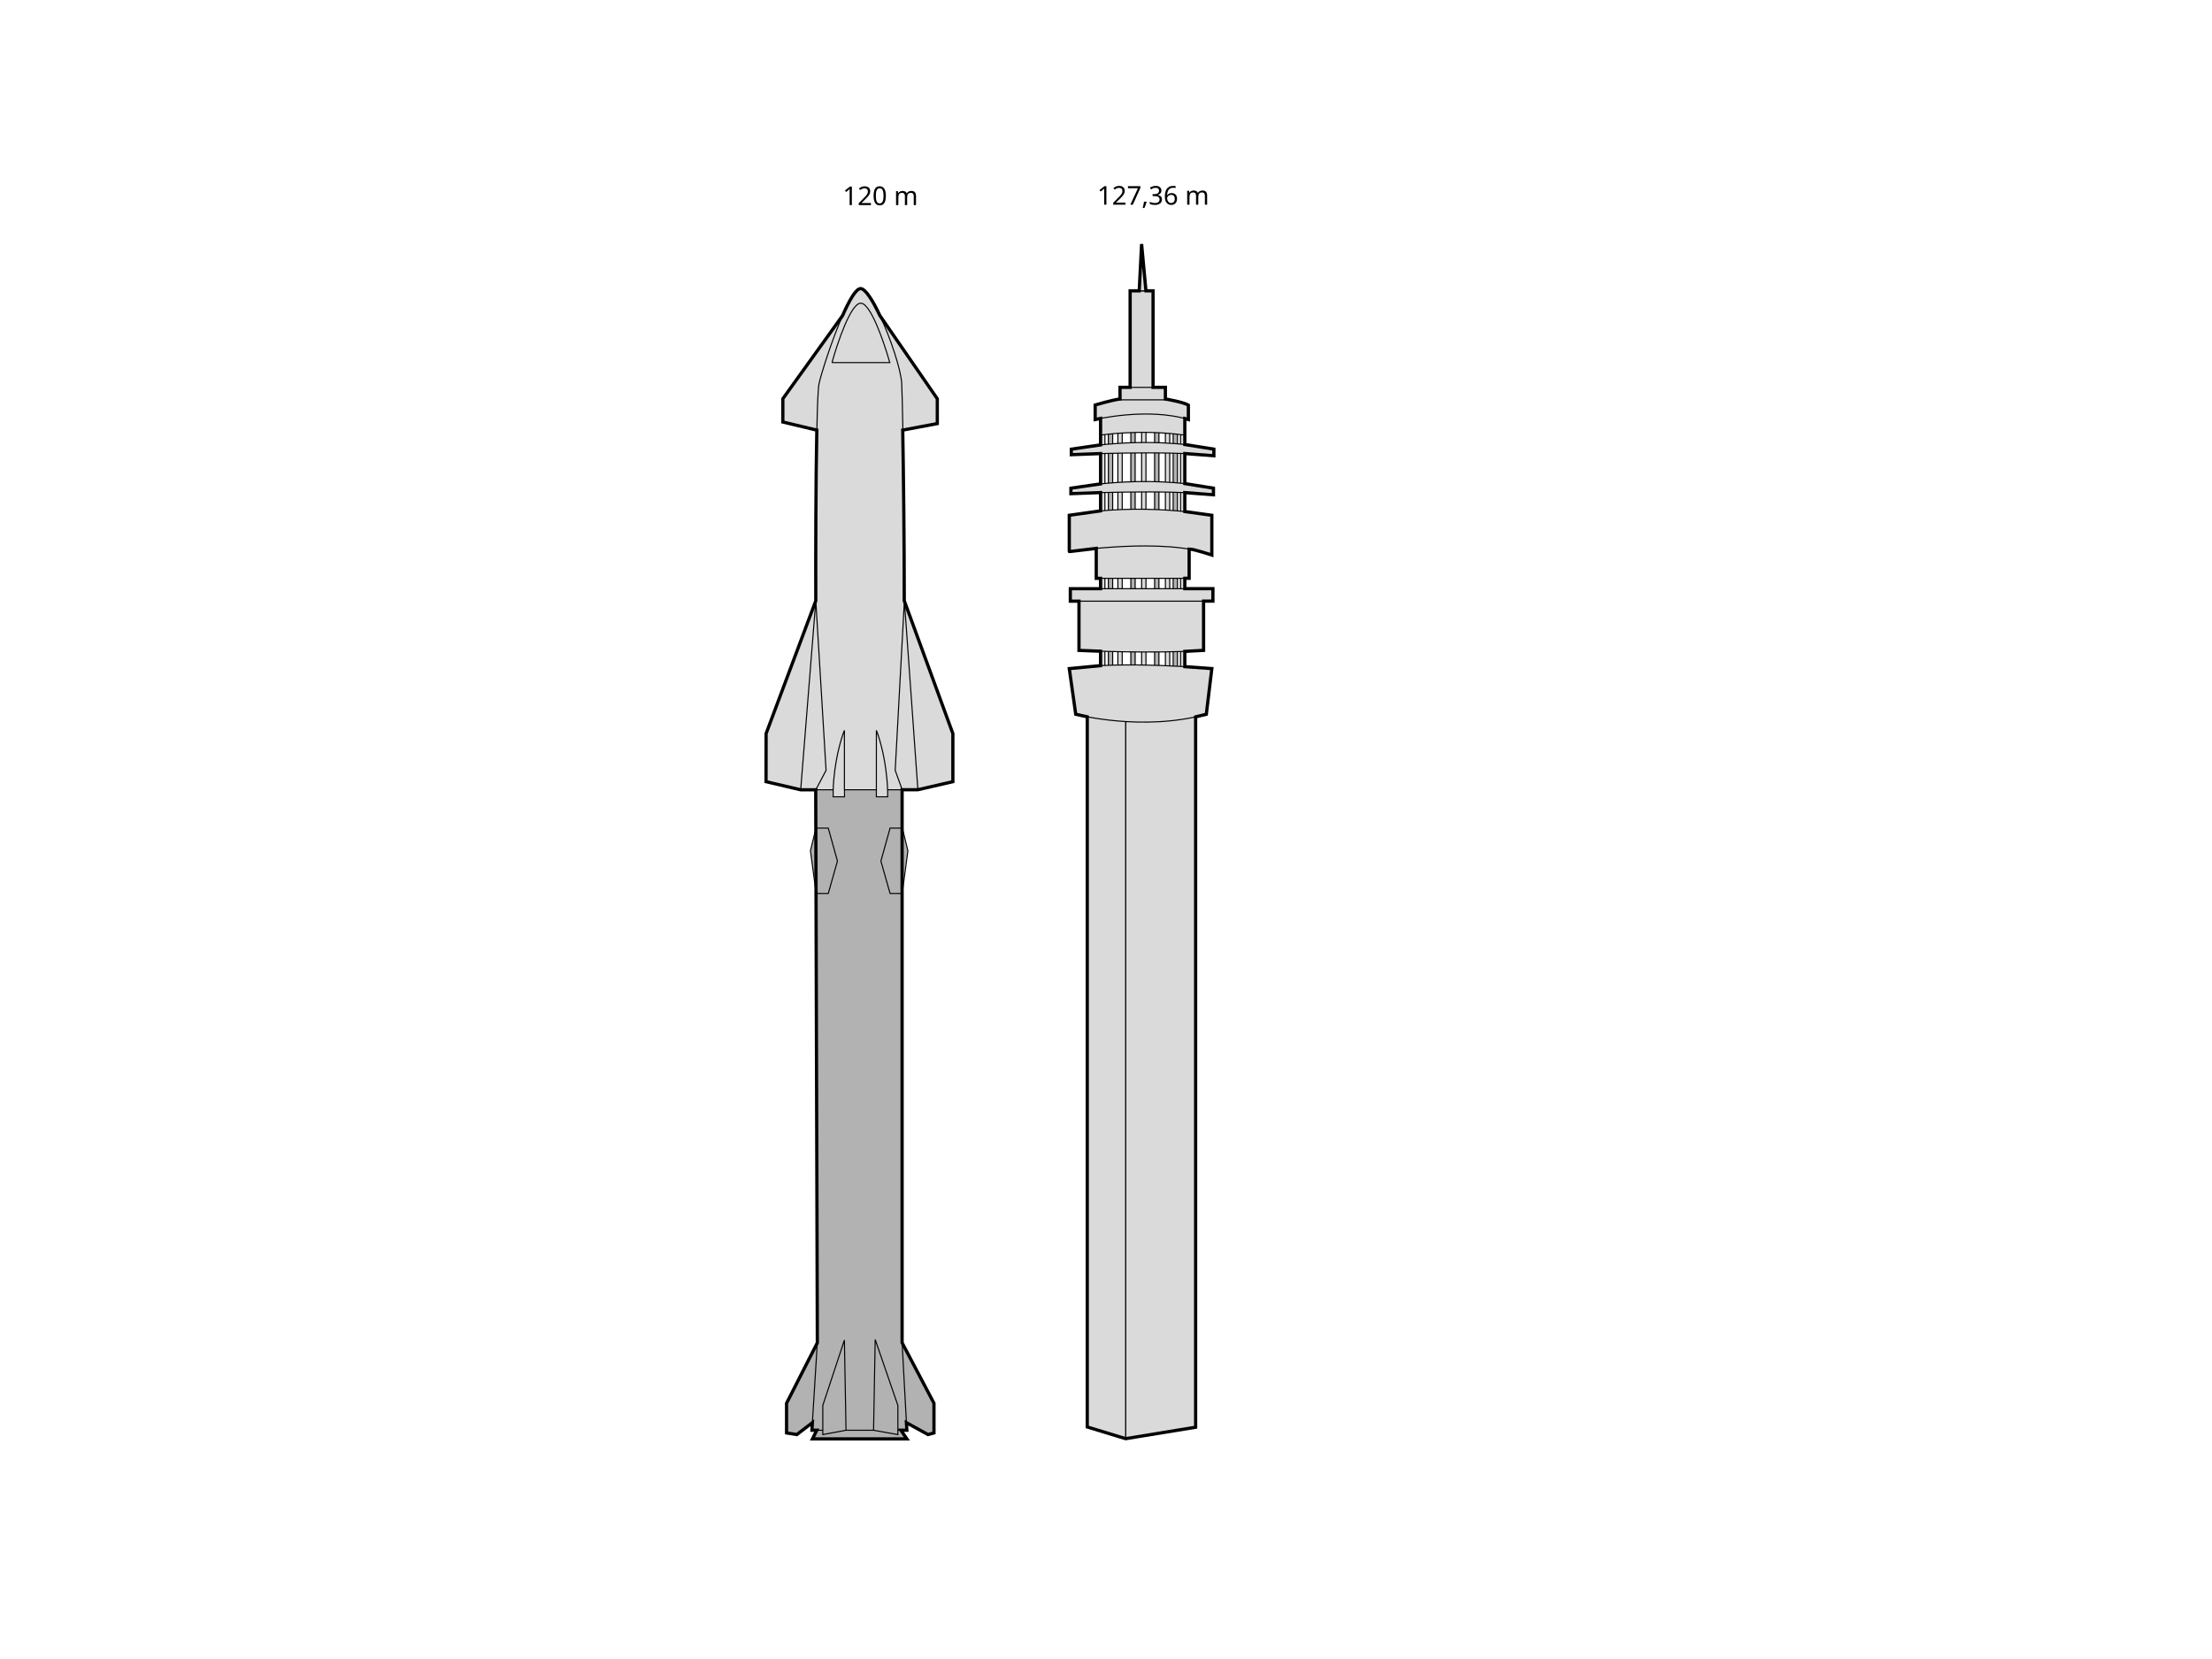
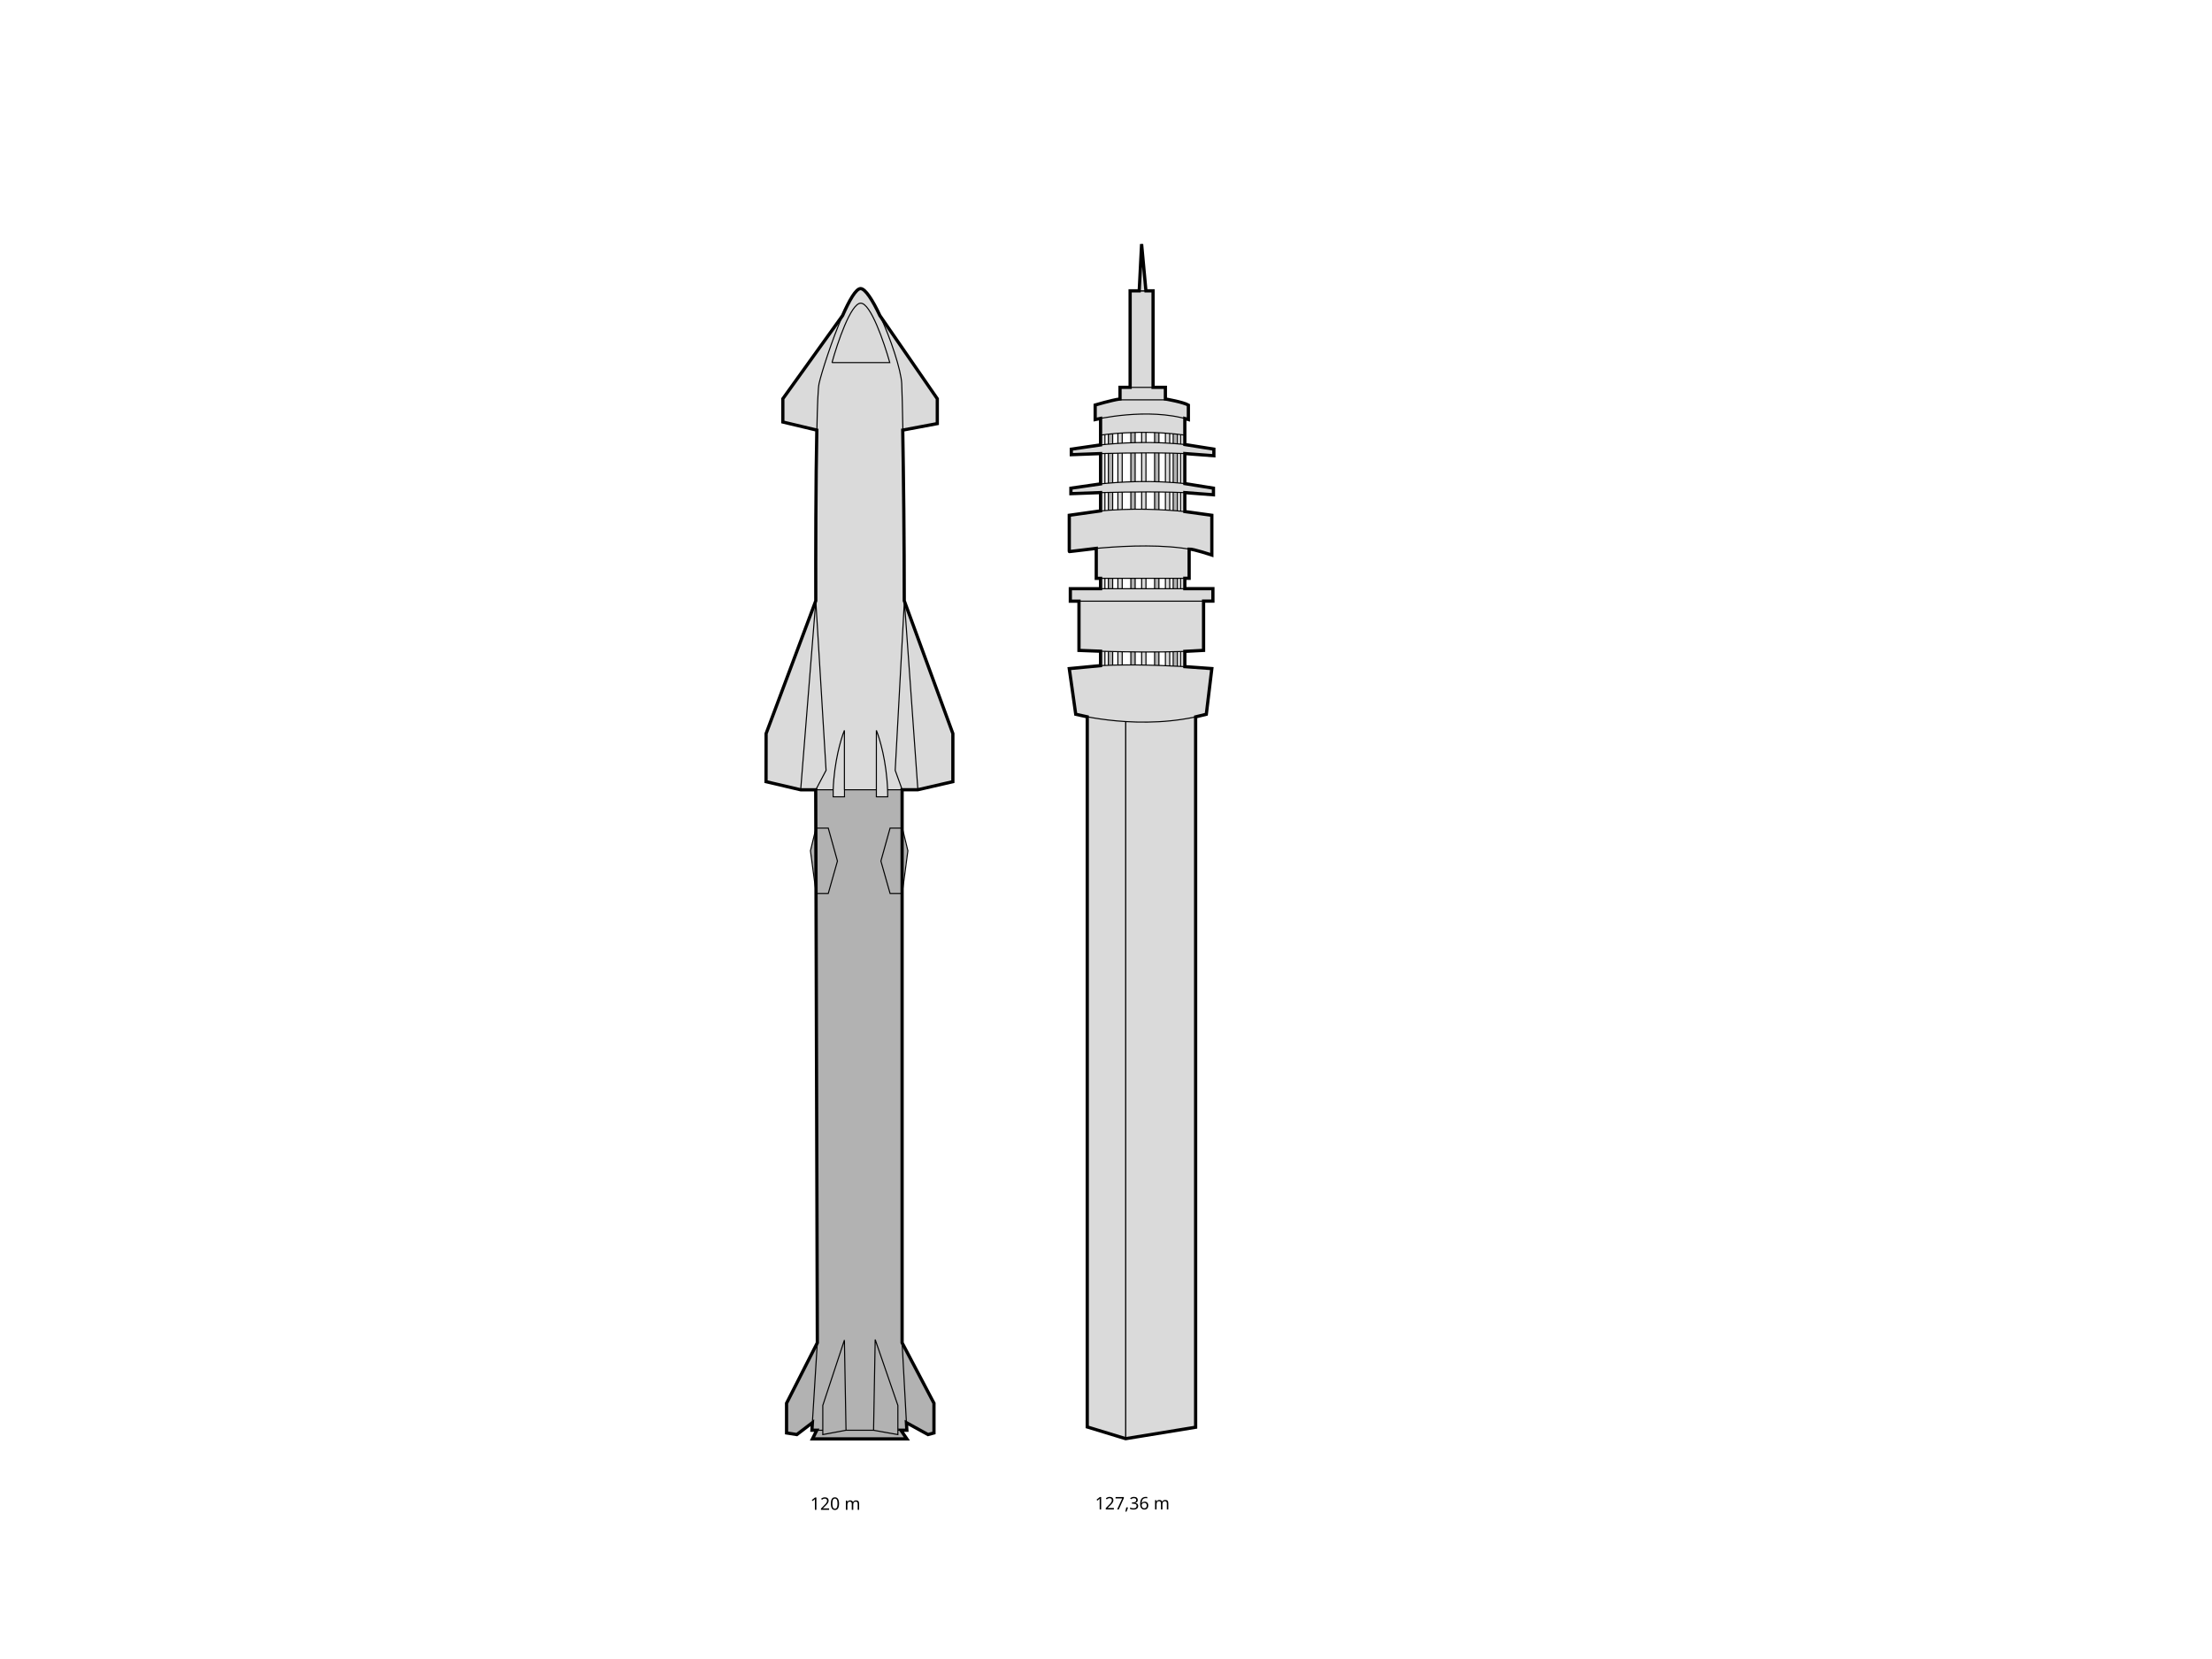
<svg xmlns="http://www.w3.org/2000/svg" version="1.1" id="Capa_1" x="0px" y="0px" viewBox="0 0 1024 768" style="enable-background:new 0 0 1024 768;" xml:space="preserve">
  <style type="text/css">
- 	.st0{fill:#B2B2B2;stroke:#000000;stroke-width:0.5;stroke-miterlimit:10;}
- 	.st1{fill:#DADADA;stroke:#000000;stroke-width:0.5;stroke-miterlimit:10;}
- 	.st2{fill:#B2B2B2;}
- 	.st3{fill:#DADADA;}
- 	.st4{fill:none;stroke:#010101;stroke-width:0.5;}
- 	.st5{fill:none;stroke:#010101;stroke-width:1.5;}
+ 	.st0{fill:#B2B2B2;}
+ 	.st1{fill:#DADADA;}
+ 	.st2{fill:none;stroke:#010101;stroke-width:0.5;}
+ 	.st3{fill:none;stroke:#010101;stroke-width:1.5;}
+ 	.st4{fill:#B2B2B2;stroke:#000000;stroke-width:0.5;stroke-miterlimit:10;}
+ 	.st5{fill:#DADADA;stroke:#000000;stroke-width:0.5;stroke-miterlimit:10;}
	.st6{font-family:'MyriadPro-Regular';}
- 	.st7{font-size:12px;}
+ 	.st7{font-size:8px;}
</style>
-   <rect x="543.09" y="196.91" class="st0" width="2" height="120.59" />
-   <rect x="523.5" y="199.42" class="st0" width="2" height="119.08" />
-   <rect x="534.5" y="198.46" class="st0" width="2" height="119.08" />
-   <rect x="513.09" y="200.89" class="st0" width="2" height="117.57" />
-   <rect x="546.5" y="200.46" class="st1" width="2" height="117.71" />
-   <rect x="539.5" y="197.58" class="st1" width="2" height="120.59" />
-   <rect x="517.5" y="199.09" class="st1" width="2" height="119.08" />
-   <rect x="528.5" y="199.09" class="st1" width="2" height="119.08" />
  <g id="STARSHIP">
-     <path class="st2" d="M364.16,649.61l14.25-28l-0.62-210.5l-2.63-17.25l2.57-10.25v-18h7.75v3h5.75v-3h14.5v3h5c-0.25-1-0.6-3,0-3h7   l0.25,18c0.41,3.48,1.16,6.92,2.25,10.25l-2.5,16.25v211.5l14.75,28v13.75l-2.75,0.75l-10-5.5l0.2,3.5h-2.75l2.75,4h-43.81l2-4   h-2.25l0.21-3.5l-7.21,5.5l-4.75-0.75L364.16,649.61z" />
-     <path class="st3" d="M354.65,339.61l23-61.5c-0.06-20.72,0-56.09,0.48-79l-15.73-3.75V184.6l27.65-38.5   c3.11-7.09,6.21-12.5,8.35-12.5c2.14,0,5.61,5.38,8.93,12.5l26.57,38.5v11.5l-16,3c0.37,20.56,0.71,51.34,0.71,79l22.5,61.5v22.25   l-16.25,3.75h-13.7v3h-5.5v-3h-14.5v3h-5.75v-3h-14.75l-16-3.75L354.65,339.61z" />
-     <path class="st4" d="M377.66,278.11l-23,61.5v22.25l16,3.75 M377.66,278.11c-0.06-20.72,0-56.09,0.48-79 M377.66,278.11l4.75,78.5   l-4.75,9 M377.66,278.11l-7,87.5 M418.66,278.11l22.5,61.5v22.25l-16.25,3.75 M418.66,278.11c0-27.67-0.34-58.45-0.71-79    M418.66,278.11l-4.25,78.5l3.25,9 M418.66,278.11l6.25,87.5 M370.66,365.61h7 M377.66,365.61h8 M377.66,365.61v17.75    M378.36,621.61l-14.25,28v13.75l4.75,0.75l7.21-5.5 M378.36,621.61l-2.29,37 M378.36,621.61l-0.61-208 M417.61,621.61l14.75,28   v13.75l-2.75,0.75l-10-5.5 M417.61,621.61l2,37 M417.61,621.61v-208 M417.61,365.61h7.25 M417.61,365.61h-6.81 M417.61,365.61   l0.08,17.75 M390.06,146.1c-4.92,11.21-9.83,26.61-10.9,31.5c-0.46,2.1-0.79,10.32-1,21.5 M390.08,146.1   c3.11-7.09,6.21-12.5,8.35-12.5c2.14,0,5.61,5.38,8.93,12.5 M390.08,146.1l-27.65,38.5v10.75l15.73,3.75 M407.36,146.1   c5,10.66,9.77,25.21,10.07,31.5c0.16,3.5,0.36,11.23,0.54,21.5 M407.36,146.1l26.57,38.5v11.5l-16,3 M376.12,658.61l-0.21,3.5h2.25    M419.71,658.61l0.2,3.5h-2.75 M378.16,662.11l-2,4h43.79l-2.75-4 M378.2,662.11h2.75 M417.2,662.11h-1.5 M385.7,365.61   c0.47-12.95,3.58-23.58,5.2-27.5v27.5 M385.7,365.61c0,1.07,0,2.15,0,3.25h5.25v-3.25 M390.95,365.61h14.75 M405.7,365.61v3.25   h5.25c0-1.1,0-2.18-0.06-3.25 M405.7,365.61v-27.5c1.61,3.92,4.72,14.55,5.19,27.5 M377.73,383.36h5.7l4.25,15.25l-4.25,15h-5.61    M377.73,383.36l-2.55,10.5l2.64,19.75 M417.73,383.36h-5.69l-4.25,15.25l4.25,15h5.61 M417.73,383.36l2.56,10.5l-2.64,19.75    M391.65,662.11l-0.75-41.75l-10,30.25v11.5 M391.65,662.11l-10.75,2v-2 M391.65,662.11h12.75 M404.4,662.11l11.25,2v-2    M404.4,662.11l0.75-42l10.5,30.5v11.5 M385.15,167.85h26.75c-2.59-9.25-8.9-27.7-13.5-27.5s-10.74,18.42-13.24,27.5L385.15,167.85   z" />
-     <path class="st5" d="M354.65,339.61l23-61.5c-0.06-20.72,0-56.09,0.48-79l-15.73-3.75V184.6l27.65-38.5   c3.11-7.09,6.21-12.5,8.35-12.5c2.14,0,5.61,5.38,8.93,12.5l26.57,38.5v11.5l-16,3c0.37,20.56,0.71,51.34,0.71,79l22.5,61.5v22.25   l-16.25,3.75h-7.25v256l14.75,28v13.75l-2.75,0.75l-10-5.5l0.2,3.5h-2.75l2.75,4h-43.69l2-4h-2.25l0.21-3.5l-7.21,5.5l-4.75-0.75   v-13.74l14.25-28l-0.75-256h-7l-16-3.75L354.65,339.61z" />
+     <path class="st0" d="M364.16,649.61l14.25-28l-0.62-210.5l-2.63-17.25l2.57-10.25v-18h7.75v3h5.75v-3h14.5v3h5c-0.25-1-0.6-3,0-3h7   l0.25,18c0.41,3.48,1.16,6.92,2.25,10.25l-2.5,16.25v211.5l14.75,28v13.75l-2.75,0.75l-10-5.5l0.2,3.5h-2.75l2.75,4h-43.81l2-4   h-2.25l0.21-3.5l-7.21,5.5l-4.75-0.75L364.16,649.61z" />
+     <path class="st1" d="M354.65,339.61l23-61.5c-0.06-20.72,0-56.09,0.48-79l-15.73-3.75V184.6l27.65-38.5   c3.11-7.09,6.21-12.5,8.35-12.5c2.14,0,5.61,5.38,8.93,12.5l26.57,38.5v11.5l-16,3c0.37,20.56,0.71,51.34,0.71,79l22.5,61.5v22.25   l-16.25,3.75h-13.7v3h-5.5v-3h-14.5v3h-5.75v-3h-14.75l-16-3.75L354.65,339.61z" />
+     <path class="st2" d="M377.66,278.11l-23,61.5v22.25l16,3.75 M377.66,278.11c-0.06-20.72,0-56.09,0.48-79 M377.66,278.11l4.75,78.5   l-4.75,9 M377.66,278.11l-7,87.5 M418.66,278.11l22.5,61.5v22.25l-16.25,3.75 M418.66,278.11c0-27.67-0.34-58.45-0.71-79    M418.66,278.11l-4.25,78.5l3.25,9 M418.66,278.11l6.25,87.5 M370.66,365.61h7 M377.66,365.61h8 M377.66,365.61v17.75    M378.36,621.61l-14.25,28v13.75l4.75,0.75l7.21-5.5 M378.36,621.61l-2.29,37 M378.36,621.61l-0.61-208 M417.61,621.61l14.75,28   v13.75l-2.75,0.75l-10-5.5 M417.61,621.61l2,37 M417.61,621.61v-208 M417.61,365.61h7.25 M417.61,365.61h-6.81 M417.61,365.61   l0.08,17.75 M390.06,146.1c-4.92,11.21-9.83,26.61-10.9,31.5c-0.46,2.1-0.79,10.32-1,21.5 M390.08,146.1   c3.11-7.09,6.21-12.5,8.35-12.5c2.14,0,5.61,5.38,8.93,12.5 M390.08,146.1l-27.65,38.5v10.75l15.73,3.75 M407.36,146.1   c5,10.66,9.77,25.21,10.07,31.5c0.16,3.5,0.36,11.23,0.54,21.5 M407.36,146.1l26.57,38.5v11.5l-16,3 M376.12,658.61l-0.21,3.5h2.25    M419.71,658.61l0.2,3.5h-2.75 M378.16,662.11l-2,4h43.79l-2.75-4 M378.2,662.11h2.75 M417.2,662.11h-1.5 M385.7,365.61   c0.47-12.95,3.58-23.58,5.2-27.5v27.5 M385.7,365.61c0,1.07,0,2.15,0,3.25h5.25v-3.25 M390.95,365.61h14.75 M405.7,365.61v3.25   h5.25c0-1.1,0-2.18-0.06-3.25 M405.7,365.61v-27.5c1.61,3.92,4.72,14.55,5.19,27.5 M377.73,383.36h5.7l4.25,15.25l-4.25,15h-5.61    M377.73,383.36l-2.55,10.5l2.64,19.75 M417.73,383.36h-5.69l-4.25,15.25l4.25,15h5.61 M417.73,383.36l2.56,10.5l-2.64,19.75    M391.65,662.11l-0.75-41.75l-10,30.25v11.5 M391.65,662.11l-10.75,2v-2 M391.65,662.11h12.75 M404.4,662.11l11.25,2v-2    M404.4,662.11l0.75-42l10.5,30.5v11.5 M385.15,167.85h26.75c-2.59-9.25-8.9-27.7-13.5-27.5s-10.74,18.42-13.24,27.5L385.15,167.85   z" />
+     <path class="st3" d="M354.65,339.61l23-61.5c-0.06-20.72,0-56.09,0.48-79l-15.73-3.75V184.6l27.65-38.5   c3.11-7.09,6.21-12.5,8.35-12.5c2.14,0,5.61,5.38,8.93,12.5l26.57,38.5v11.5l-16,3c0.37,20.56,0.71,51.34,0.71,79l22.5,61.5v22.25   l-16.25,3.75h-7.25v256l14.75,28v13.75l-2.75,0.75l-10-5.5l0.2,3.5h-2.75l2.75,4h-43.69l2-4h-2.25l0.21-3.5l-7.21,5.5l-4.75-0.75   v-13.74l14.25-28l-0.75-256h-7l-16-3.75L354.65,339.61z" />
  </g>
-   <rect x="523.18" y="134.65" class="st1" width="10.62" height="49.4" />
-   <polygon class="st1" points="521.09,666 521.09,331.06 553.5,328.26 553.5,660.72 " />
-   <rect x="509.5" y="200.6" class="st1" width="2" height="117.57" />
-   <polygon class="st1" points="503.33,328.26 521.09,331.06 521.09,666 503.33,660.58 " />
-   <path class="st1" d="M498,330.66c0,0,30.5,8.17,60.45,0l2.55-21.14c0,0-40.98-3.84-65.99,0L498,330.66z" />
-   <rect x="507.5" y="251.39" class="st1" width="43" height="16.33" />
-   <path class="st1" d="M495.01,255.34c0,0,44.49-6.83,65.99,1.63v-18.41c0,0-32.5-6.38-65.99,0V255.34z" />
-   <path class="st1" d="M499.5,301.09c0,0,34.37,1.67,57.68,0v-25.19c0,0-33.68-4.32-57.68,0V301.09z" />
-   <path class="st1" d="M561.94,210.99c-21.5-2.68-65.99-0.51-65.99-0.51v-2.55c0,0,33.43-6.95,65.99,0V210.99z" />
-   <path class="st1" d="M509.5,201.43c0,0,18-2.88,39,0v-11.4c0,0-21-5.63-39,0V201.43z" />
-   <path class="st1" d="M561.75,229.06c-21.5-2.68-65.99-0.51-65.99-0.51V226c0,0,33.43-6.95,65.99,0V229.06z" />
-   <path class="st1" d="M507,187.49v6.73c0,0,24.28-5.77,43.14,0v-6.69C550.14,187.53,531.5,179.33,507,187.49z" />
-   <rect x="518.5" y="179.33" class="st1" width="21" height="5.77" />
-   <polygon class="st1" points="528.49,113 527.39,134.65 530.5,134.65 " />
-   <rect x="495.5" y="272.53" class="st1" width="66" height="5.77" />
-   <path class="st5" d="M521.09,666l-17.77-5.42V331.83l-5.33-1.17l-2.99-21.14l14.49-1.38v-6.67l-10-0.38v-22.8h-4v-5.77h14v-4.8h-2  v-13.86c0,0-12.98,1.58-12.49,1.47v-16.79l14.49-2.04v-8.47l-13.74,0.5V226l13.74-1.99v-14.03l-13.55,0.5v-2.55l13.55-1.97V193.7  l-2.5,0.52v-6.73c0,0,7.5-2.24,11.5-2.8v-5.37h4.68v-44.68h4.21l1.1-21.65l2.01,21.65h3.3v44.68h5.7v5.38c0,0,8.28,1.42,10.64,2.82  v6.69l-1.64-0.47v12.04l13.44,2.14v3.06l-13.44-1.02v13.91l13.25,2.12v3.06l-13.25-1.01v8.77l12.5,1.73v18.41  c0,0-8.5-2.84-10.5-2.77v13.53h-2v4.8h13v5.77h-4.32v22.8l-8.68,0.46v7.06l12.5,0.91l-2.55,21.14l-4.95,1.21v328.85L521.09,666z" />
-   <text transform="matrix(1 0 0 1 390.0869 94.9395)" class="st6 st7">120 m</text>
-   <text transform="matrix(1 0 0 1 507.9138 94.7431)" class="st6 st7">127,36 m</text>
+   <g>
+     <rect x="543.09" y="196.91" class="st4" width="2" height="120.59" />
+     <rect x="523.5" y="199.42" class="st4" width="2" height="119.08" />
+     <rect x="534.5" y="198.46" class="st4" width="2" height="119.08" />
+     <rect x="513.09" y="200.89" class="st4" width="2" height="117.57" />
+     <rect x="546.5" y="200.46" class="st5" width="2" height="117.71" />
+     <rect x="539.5" y="197.58" class="st5" width="2" height="120.59" />
+     <rect x="517.5" y="199.09" class="st5" width="2" height="119.08" />
+     <rect x="528.5" y="199.09" class="st5" width="2" height="119.08" />
+     <rect x="523.18" y="134.65" class="st5" width="10.62" height="49.4" />
+     <polygon class="st5" points="521.09,666 521.09,331.06 553.5,328.26 553.5,660.72  " />
+     <rect x="509.5" y="200.6" class="st5" width="2" height="117.57" />
+     <polygon class="st5" points="503.33,328.26 521.09,331.06 521.09,666 503.33,660.58  " />
+     <path class="st5" d="M498,330.66c0,0,30.5,8.17,60.45,0l2.55-21.14c0,0-40.98-3.84-65.99,0L498,330.66z" />
+     <rect x="507.5" y="251.39" class="st5" width="43" height="16.33" />
+     <path class="st5" d="M495.01,255.34c0,0,44.49-6.83,65.99,1.63v-18.41c0,0-32.5-6.38-65.99,0V255.34z" />
+     <path class="st5" d="M499.5,301.09c0,0,34.37,1.67,57.68,0v-25.19c0,0-33.68-4.32-57.68,0V301.09z" />
+     <path class="st5" d="M561.94,210.99c-21.5-2.68-65.99-0.51-65.99-0.51v-2.55c0,0,33.43-6.95,65.99,0V210.99z" />
+     <path class="st5" d="M509.5,201.43c0,0,18-2.88,39,0v-11.4c0,0-21-5.63-39,0V201.43z" />
+     <path class="st5" d="M561.75,229.06c-21.5-2.68-65.99-0.51-65.99-0.51V226c0,0,33.43-6.95,65.99,0V229.06z" />
+     <path class="st5" d="M507,187.49v6.73c0,0,24.28-5.77,43.14,0v-6.69C550.14,187.53,531.5,179.33,507,187.49z" />
+     <rect x="518.5" y="179.33" class="st5" width="21" height="5.77" />
+     <polygon class="st5" points="528.49,113 527.39,134.65 530.5,134.65  " />
+     <rect x="495.5" y="272.53" class="st5" width="66" height="5.77" />
+     <path class="st3" d="M521.09,666l-17.77-5.42V331.83l-5.33-1.17l-2.99-21.14l14.49-1.38v-6.67l-10-0.38v-22.8h-4v-5.77h14v-4.8h-2   v-13.86c0,0-12.98,1.58-12.49,1.47v-16.79l14.49-2.04v-8.47l-13.74,0.5V226l13.74-1.99v-14.03l-13.55,0.5v-2.55l13.55-1.97V193.7   l-2.5,0.52v-6.73c0,0,7.5-2.24,11.5-2.8v-5.37h4.68v-44.68h4.21l1.1-21.65l2.01,21.65h3.3v44.68h5.7v5.38c0,0,8.28,1.42,10.64,2.82   v6.69l-1.64-0.47v12.04l13.44,2.14v3.06l-13.44-1.02v13.91l13.25,2.12v3.06l-13.25-1.01v8.77l12.5,1.73v18.41   c0,0-8.5-2.84-10.5-2.77v13.53h-2v4.8h13v5.77h-4.32v22.8l-8.68,0.46v7.06l12.5,0.91l-2.55,21.14l-4.95,1.21v328.85L521.09,666z" />
+   </g>
+   <text transform="matrix(1 0 0 1 375.0869 698.9395)" class="st6 st7">120 m</text>
+   <text transform="matrix(1 0 0 1 506.9138 698.7431)" class="st6 st7">127,36 m</text>
</svg>
